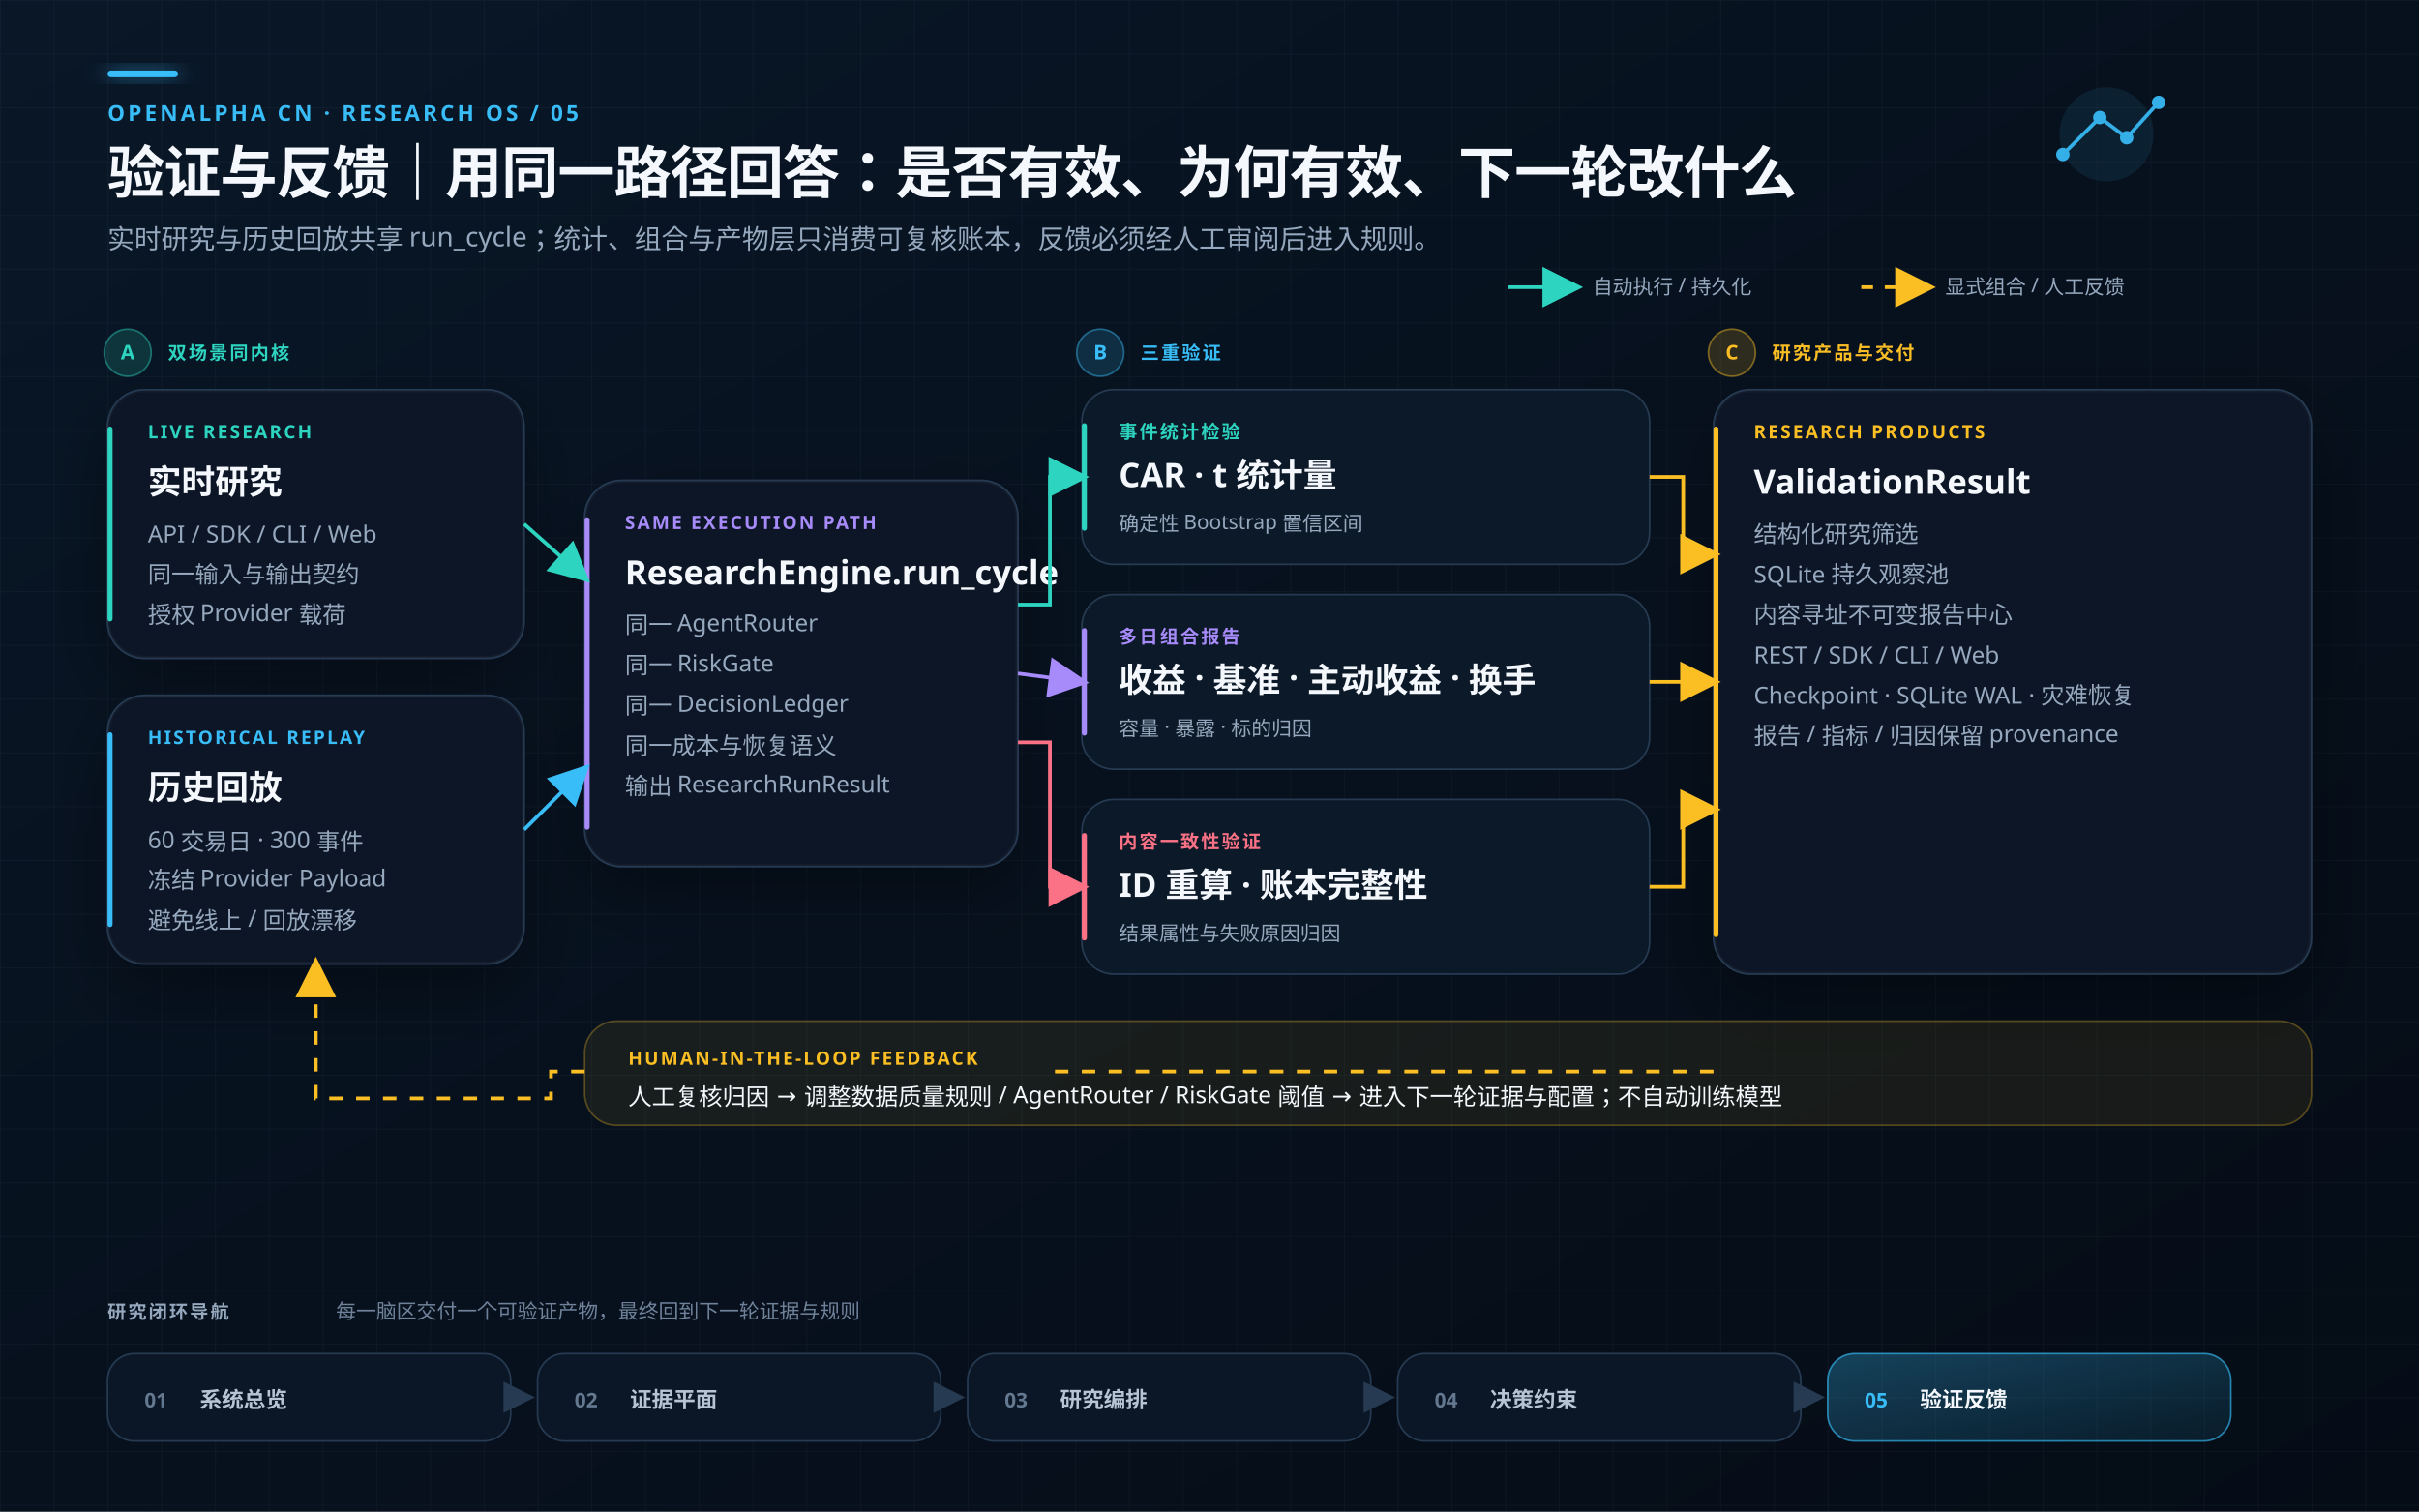
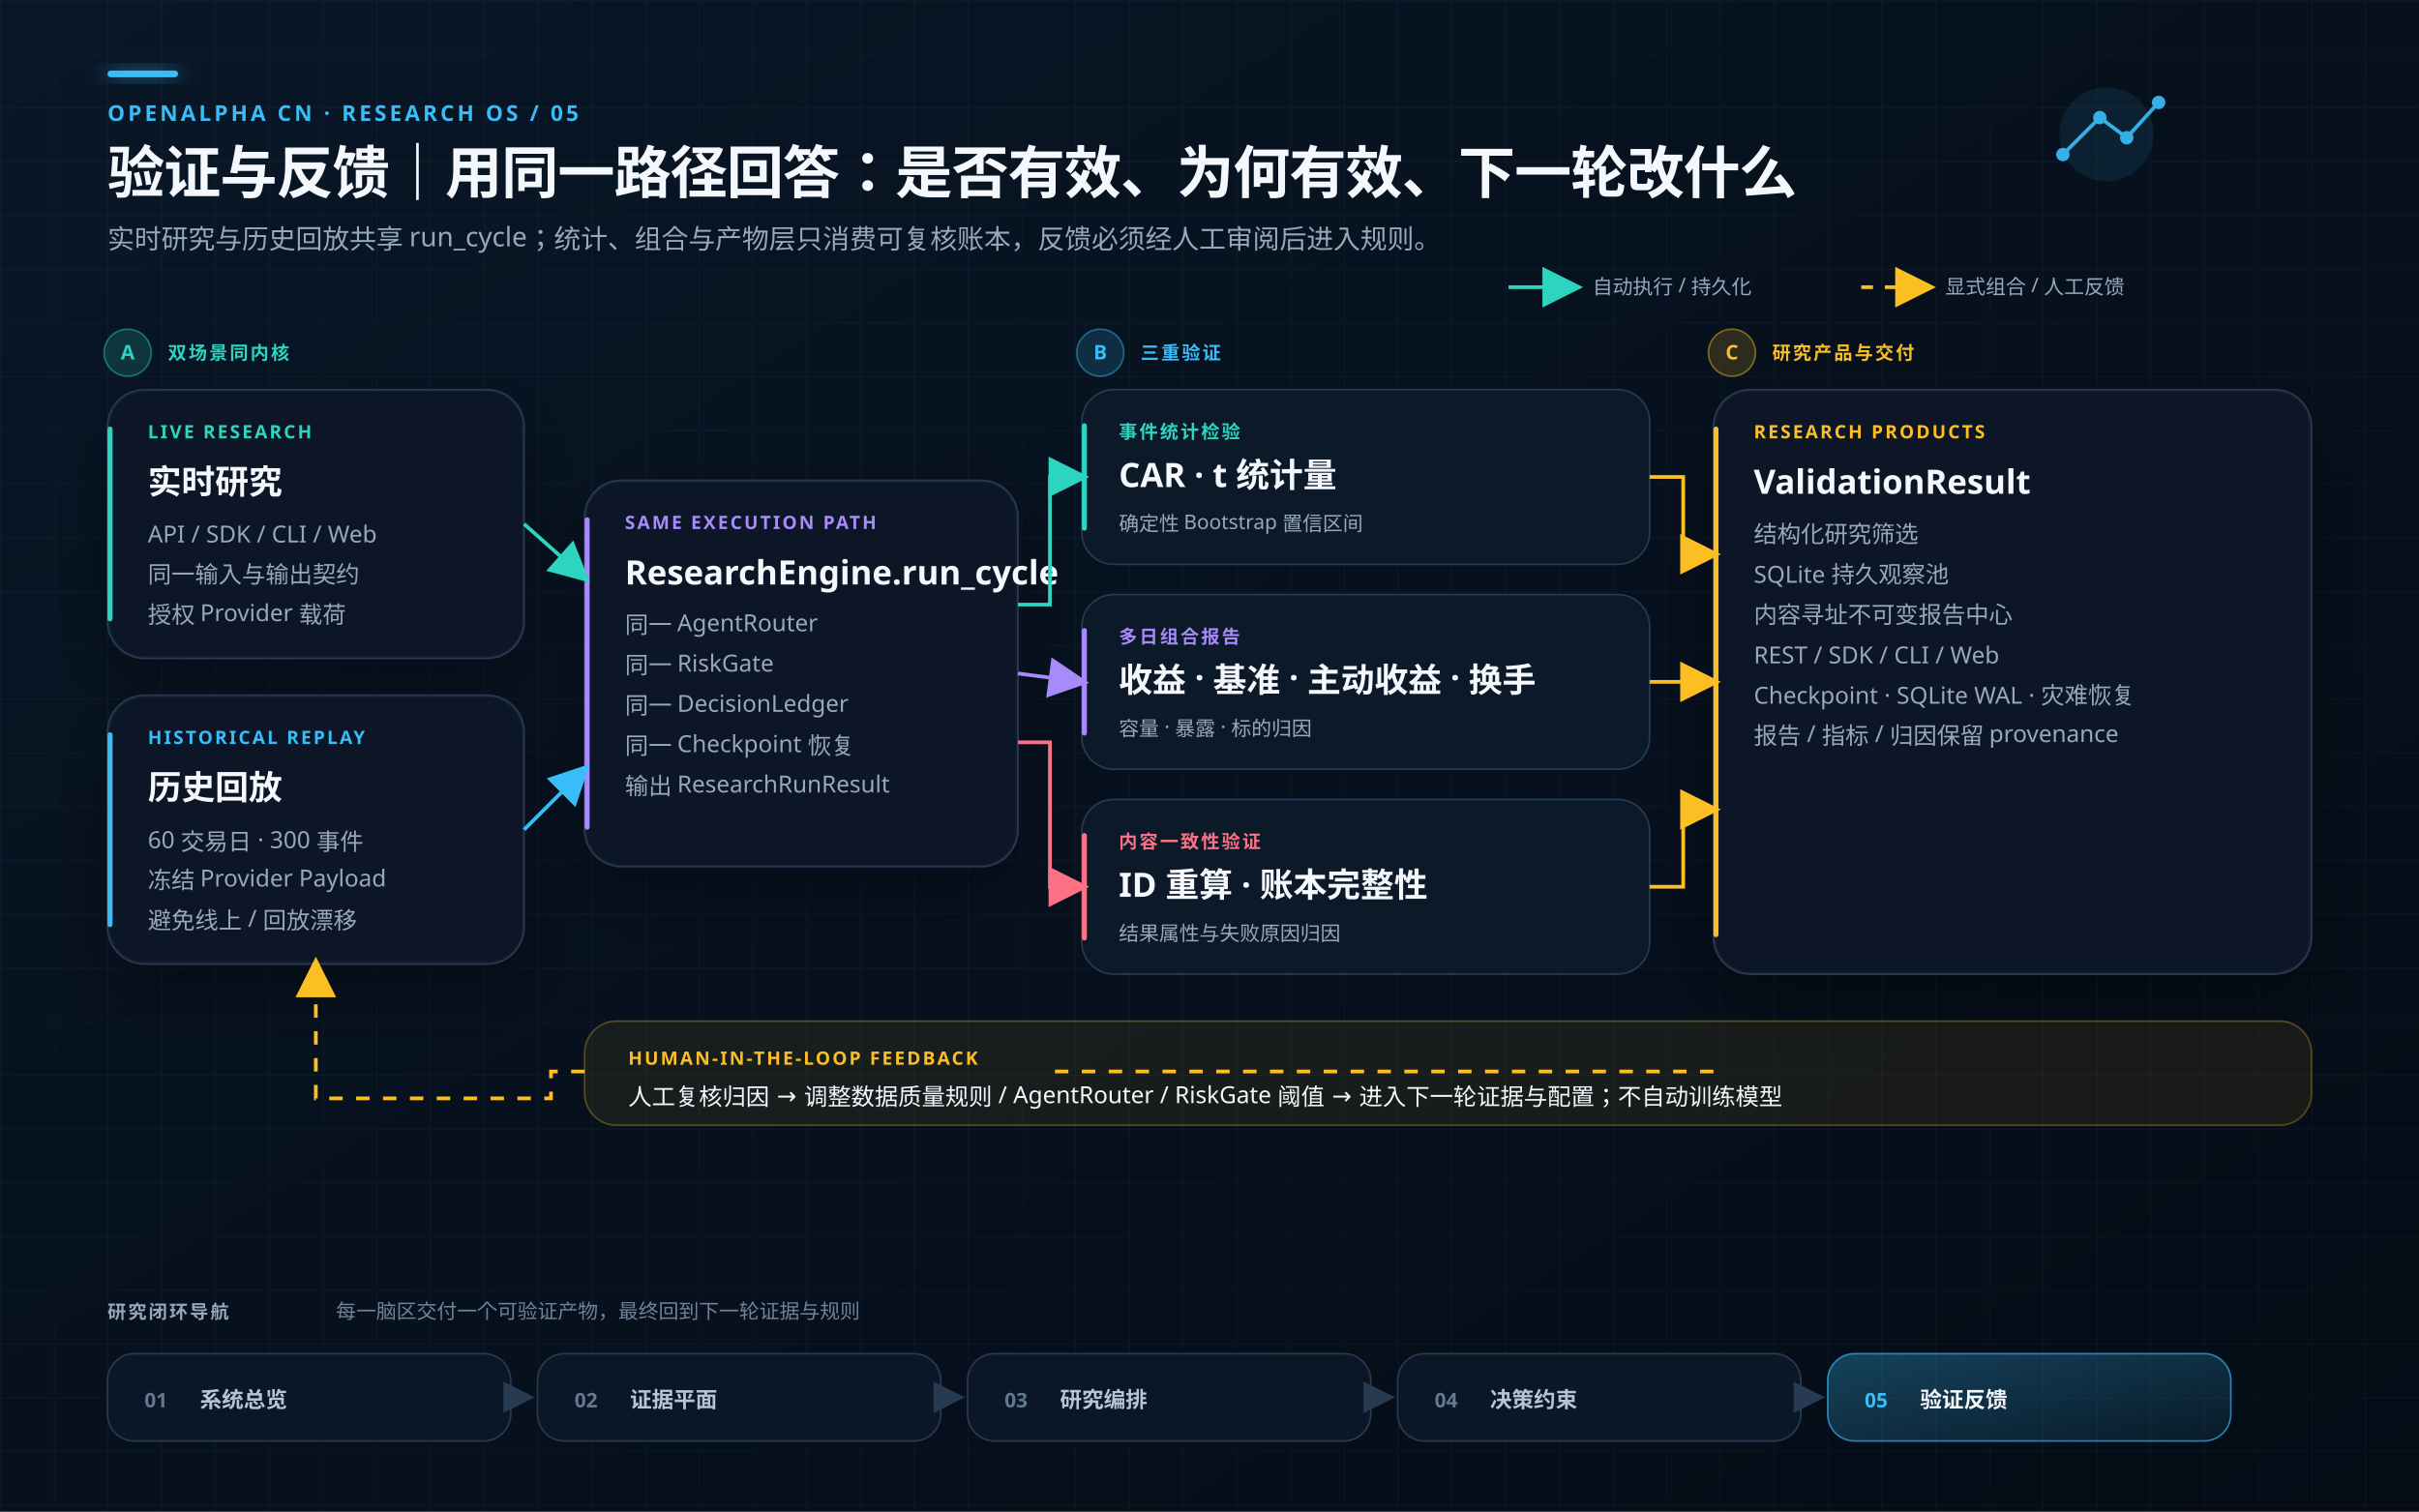
<svg xmlns="http://www.w3.org/2000/svg" width="1440" height="900" viewBox="0 0 1440 900" role="img" aria-labelledby="title desc">
  <defs>
    <linearGradient id="bgGradient" x1="0" y1="0" x2="1" y2="1">
      <stop offset="0" stop-color="#091727" />
      <stop offset=".48" stop-color="#07111E" />
      <stop offset="1" stop-color="#050C16" />
    </linearGradient>
    <radialGradient id="ambient" cx="0" cy="0" r="1" gradientTransform="translate(1160 40) rotate(135) scale(600 420)">
      <stop offset="0" stop-color="#38BDF8" stop-opacity=".16" />
      <stop offset=".62" stop-color="#38BDF8" stop-opacity=".025" />
      <stop offset="1" stop-color="#38BDF8" stop-opacity="0" />
    </radialGradient>
    <linearGradient id="activeNav" x1="0" y1="0" x2="1" y2="1">
      <stop offset="0" stop-color="#38BDF8" stop-opacity=".30" />
      <stop offset="1" stop-color="#38BDF8" stop-opacity=".08" />
    </linearGradient>
    <filter id="shadow" x="-20%" y="-20%" width="150%" height="170%">
      <feDropShadow dx="0" dy="16" stdDeviation="20" flood-color="#000000" flood-opacity=".34" />
    </filter>
    <filter id="softGlow" x="-100%" y="-100%" width="300%" height="300%">
      <feGaussianBlur stdDeviation="7" result="blur" />
      <feMerge>
        <feMergeNode in="blur" />
        <feMergeNode in="SourceGraphic" />
      </feMerge>
    </filter>
    <pattern id="grid" width="32" height="32" patternUnits="userSpaceOnUse">
      <path d="M32 0H0V32" fill="none" stroke="#6D87A3" stroke-width=".55" opacity=".12" />
    </pattern>
    <marker id="arrow" markerWidth="11" markerHeight="11" refX="9" refY="5.5" orient="auto" markerUnits="strokeWidth">
      <path d="M0 0L11 5.5L0 11Z" fill="context-stroke" />
    </marker>
    <style>
      text { font-family: Geist, "Plus Jakarta Sans", "Noto Sans SC", "Microsoft YaHei", sans-serif; }
      .eyebrow { font-size: 13px; font-weight: 760; letter-spacing: 1.8px; }
      .title { font-size: 34px; font-weight: 760; letter-spacing: -.5px; }
      .subtitle { font-size: 16px; font-weight: 480; }
      .micro { font-size: 11px; font-weight: 760; letter-spacing: 1.25px; }
      .cardTitle { font-size: 20px; font-weight: 720; }
      .body { font-size: 14px; font-weight: 490; }
      .small { font-size: 12px; font-weight: 520; }
      .mono { font-size: 12px; font-weight: 680; font-family: Geist Mono, "Noto Sans Mono CJK SC", monospace; }
      .metric { font-size: 28px; font-weight: 780; letter-spacing: -.5px; }
      .nav { font-size: 13px; font-weight: 680; }
      .navNum { font-size: 12px; font-weight: 800; }
    </style>
  </defs>
  <rect width="1440" height="900" fill="#07111E" />
  <rect width="1440" height="900" fill="url(#bgGradient)" />
  <rect width="1440" height="900" fill="url(#ambient)" />
  <rect width="1440" height="900" fill="url(#grid)" />
  <rect x="64" y="42" width="42" height="4" rx="2" fill="#38BDF8" filter="url(#softGlow)" />
  <text x="64" y="72" class="eyebrow" fill="#38BDF8">OPENALPHA CN · RESEARCH OS / 05</text>
  <text x="64" y="115" class="title" fill="#F4F7FB">验证与反馈｜用同一路径回答：是否有效、为何有效、下一轮改什么</text>
  <text x="64" y="148" class="subtitle" fill="#96A8BE">实时研究与历史回放共享 run_cycle；统计、组合与产物层只消费可复核账本，反馈必须经人工审阅后进入规则。</text>
  <g transform="translate(1210 50)" opacity=".92">
    <circle cx="44" cy="30" r="28" fill="#38BDF8" opacity=".09" />
    <path d="M18 42L40 20L56 32L75 11" fill="none" stroke="#38BDF8" stroke-width="2.2" />
    <circle cx="18" cy="42" r="4" fill="#38BDF8" />
    <circle cx="40" cy="20" r="4" fill="#38BDF8" />
    <circle cx="56" cy="32" r="4" fill="#38BDF8" />
    <circle cx="75" cy="11" r="4" fill="#38BDF8" />
  </g>
  <line x1="898" y1="171" x2="938" y2="171" stroke="#2DD4BF" stroke-width="2.2" marker-end="url(#arrow)" />
  <text x="948" y="175" class="small" fill="#96A8BE" text-anchor="start" opacity="1">自动执行 / 持久化</text>
  <line x1="1108" y1="171" x2="1148" y2="171" stroke="#FBBF24" stroke-width="2.2" stroke-dasharray="7 7" marker-end="url(#arrow)" />
  <text x="1158" y="175" class="small" fill="#96A8BE" text-anchor="start" opacity="1">显式组合 / 人工反馈</text>
  <circle cx="76" cy="210" r="14" fill="#2DD4BF" fill-opacity=".16" stroke="#2DD4BF" stroke-opacity=".45" />
  <text x="76" y="214" class="navNum" fill="#2DD4BF" text-anchor="middle" opacity="1">A</text>
  <text x="100" y="214" class="micro" fill="#2DD4BF" text-anchor="start" opacity="1">双场景同内核</text>
  <rect x="64" y="232" width="248" height="160" rx="22" fill="#0C1928" stroke="#263A52" filter="url(#shadow)" />
  <rect x="65" y="233" width="246" height="158" rx="21" fill="none" stroke="#FFFFFF" stroke-opacity=".035" />
  <rect x="64" y="254" width="3" height="116" rx="1.5" fill="#2DD4BF" />
  <text x="88" y="261" class="micro" fill="#2DD4BF" text-anchor="start" opacity="1">LIVE RESEARCH</text>
  <text x="88" y="294" class="cardTitle" fill="#F4F7FB" text-anchor="start" opacity="1">实时研究</text>
  <text x="88" y="323" class="body" fill="#96A8BE" text-anchor="start" opacity="1">API / SDK / CLI / Web</text>
  <text x="88" y="347" class="body" fill="#96A8BE" text-anchor="start" opacity="1">同一输入与输出契约</text>
  <text x="88" y="371" class="body" fill="#96A8BE" text-anchor="start" opacity="1">授权 Provider 载荷</text>
  <rect x="64" y="414" width="248" height="160" rx="22" fill="#0C1928" stroke="#263A52" filter="url(#shadow)" />
  <rect x="65" y="415" width="246" height="158" rx="21" fill="none" stroke="#FFFFFF" stroke-opacity=".035" />
  <rect x="64" y="436" width="3" height="116" rx="1.5" fill="#38BDF8" />
  <text x="88" y="443" class="micro" fill="#38BDF8" text-anchor="start" opacity="1">HISTORICAL REPLAY</text>
  <text x="88" y="476" class="cardTitle" fill="#F4F7FB" text-anchor="start" opacity="1">历史回放</text>
  <text x="88" y="505" class="body" fill="#96A8BE" text-anchor="start" opacity="1">60 交易日 · 300 事件</text>
  <text x="88" y="529" class="body" fill="#96A8BE" text-anchor="start" opacity="1">冻结 Provider Payload</text>
  <text x="88" y="553" class="body" fill="#96A8BE" text-anchor="start" opacity="1">避免线上 / 回放漂移</text>
  <rect x="348" y="286" width="258" height="230" rx="22" fill="#0C1928" stroke="#263A52" filter="url(#shadow)" />
  <rect x="349" y="287" width="256" height="228" rx="21" fill="none" stroke="#FFFFFF" stroke-opacity=".035" />
  <rect x="348" y="308" width="3" height="186" rx="1.5" fill="#A78BFA" />
  <text x="372" y="315" class="micro" fill="#A78BFA" text-anchor="start" opacity="1">SAME EXECUTION PATH</text>
  <text x="372" y="348" class="cardTitle" fill="#F4F7FB" text-anchor="start" opacity="1">ResearchEngine.run_cycle</text>
  <text x="372" y="377" class="body" fill="#96A8BE" text-anchor="start" opacity="1">同一 AgentRouter</text>
  <text x="372" y="401" class="body" fill="#96A8BE" text-anchor="start" opacity="1">同一 RiskGate</text>
  <text x="372" y="425" class="body" fill="#96A8BE" text-anchor="start" opacity="1">同一 DecisionLedger</text>
-   <text x="372" y="449" class="body" fill="#96A8BE" text-anchor="start" opacity="1">同一成本与恢复语义</text>
+   <text x="372" y="449" class="body" fill="#96A8BE" text-anchor="start" opacity="1">同一 Checkpoint 恢复</text>
  <text x="372" y="473" class="body" fill="#96A8BE" text-anchor="start" opacity="1">输出 ResearchRunResult</text>
  <path d="M312 312L348 344" fill="none" stroke="#2DD4BF" stroke-width="2.2" marker-end="url(#arrow)" />
  <path d="M312 494L348 458" fill="none" stroke="#38BDF8" stroke-width="2.2" marker-end="url(#arrow)" />
  <circle cx="655" cy="210" r="14" fill="#38BDF8" fill-opacity=".16" stroke="#38BDF8" stroke-opacity=".45" />
  <text x="655" y="214" class="navNum" fill="#38BDF8" text-anchor="middle" opacity="1">B</text>
  <text x="679" y="214" class="micro" fill="#38BDF8" text-anchor="start" opacity="1">三重验证</text>
  <rect x="644" y="232" width="338" height="104" rx="19" fill="#0C1928" stroke="#263A52" />
  <rect x="644" y="252" width="3" height="64" rx="1.5" fill="#2DD4BF" />
  <text x="666" y="261" class="micro" fill="#2DD4BF" text-anchor="start" opacity="1">事件统计检验</text>
  <text x="666" y="290" class="cardTitle" fill="#F4F7FB" text-anchor="start" opacity="1">CAR · t 统计量</text>
  <text x="666" y="316" class="small" fill="#96A8BE" text-anchor="start" opacity="1">确定性 Bootstrap 置信区间</text>
  <rect x="644" y="354" width="338" height="104" rx="19" fill="#0C1928" stroke="#263A52" />
  <rect x="644" y="374" width="3" height="64" rx="1.5" fill="#A78BFA" />
  <text x="666" y="383" class="micro" fill="#A78BFA" text-anchor="start" opacity="1">多日组合报告</text>
  <text x="666" y="412" class="cardTitle" fill="#F4F7FB" text-anchor="start" opacity="1">收益 · 基准 · 主动收益 · 换手</text>
  <text x="666" y="438" class="small" fill="#96A8BE" text-anchor="start" opacity="1">容量 · 暴露 · 标的归因</text>
  <rect x="644" y="476" width="338" height="104" rx="19" fill="#0C1928" stroke="#263A52" />
  <rect x="644" y="496" width="3" height="64" rx="1.5" fill="#FB7185" />
  <text x="666" y="505" class="micro" fill="#FB7185" text-anchor="start" opacity="1">内容一致性验证</text>
  <text x="666" y="534" class="cardTitle" fill="#F4F7FB" text-anchor="start" opacity="1">ID 重算 · 账本完整性</text>
  <text x="666" y="560" class="small" fill="#96A8BE" text-anchor="start" opacity="1">结果属性与失败原因归因</text>
  <path d="M606 360H625V284H644" fill="none" stroke="#2DD4BF" stroke-width="2.2" marker-end="url(#arrow)" opacity="1" />
  <path d="M606 401L644 406" fill="none" stroke="#A78BFA" stroke-width="2.2" marker-end="url(#arrow)" />
  <path d="M606 442H625V528H644" fill="none" stroke="#FB7185" stroke-width="2.2" marker-end="url(#arrow)" opacity="1" />
  <circle cx="1031" cy="210" r="14" fill="#FBBF24" fill-opacity=".16" stroke="#FBBF24" stroke-opacity=".45" />
  <text x="1031" y="214" class="navNum" fill="#FBBF24" text-anchor="middle" opacity="1">C</text>
  <text x="1055" y="214" class="micro" fill="#FBBF24" text-anchor="start" opacity="1">研究产品与交付</text>
  <rect x="1020" y="232" width="356" height="348" rx="22" fill="#0C1928" stroke="#263A52" filter="url(#shadow)" />
  <rect x="1021" y="233" width="354" height="346" rx="21" fill="none" stroke="#FFFFFF" stroke-opacity=".035" />
  <rect x="1020" y="254" width="3" height="304" rx="1.5" fill="#FBBF24" />
  <text x="1044" y="261" class="micro" fill="#FBBF24" text-anchor="start" opacity="1">RESEARCH PRODUCTS</text>
  <text x="1044" y="294" class="cardTitle" fill="#F4F7FB" text-anchor="start" opacity="1">ValidationResult</text>
  <text x="1044" y="323" class="body" fill="#96A8BE" text-anchor="start" opacity="1">结构化研究筛选</text>
  <text x="1044" y="347" class="body" fill="#96A8BE" text-anchor="start" opacity="1">SQLite 持久观察池</text>
  <text x="1044" y="371" class="body" fill="#96A8BE" text-anchor="start" opacity="1">内容寻址不可变报告中心</text>
  <text x="1044" y="395" class="body" fill="#96A8BE" text-anchor="start" opacity="1">REST / SDK / CLI / Web</text>
  <text x="1044" y="419" class="body" fill="#96A8BE" text-anchor="start" opacity="1">Checkpoint · SQLite WAL · 灾难恢复</text>
  <text x="1044" y="443" class="body" fill="#96A8BE" text-anchor="start" opacity="1">报告 / 指标 / 归因保留 provenance</text>
  <path d="M982 284H1002V330H1020" fill="none" stroke="#FBBF24" stroke-width="2.2" marker-end="url(#arrow)" opacity="1" />
  <path d="M982 406L1020 406" fill="none" stroke="#FBBF24" stroke-width="2.2" marker-end="url(#arrow)" />
  <path d="M982 528H1002V482H1020" fill="none" stroke="#FBBF24" stroke-width="2.2" marker-end="url(#arrow)" opacity="1" />
  <rect x="348" y="608" width="1028" height="62" rx="19" fill="#FBBF24" fill-opacity=".075" stroke="#FBBF24" stroke-opacity=".30" />
  <text x="374" y="634" class="micro" fill="#FBBF24" text-anchor="start" opacity="1">HUMAN-IN-THE-LOOP FEEDBACK</text>
  <text x="374" y="658" class="body" fill="#F4F7FB" text-anchor="start" opacity="1">人工复核归因 → 调整数据质量规则 / AgentRouter / RiskGate 阈值 → 进入下一轮证据与配置；不自动训练模型</text>
  <path d="M1020 638H620" fill="none" stroke="#FBBF24" stroke-width="2.2" stroke-dasharray="8 8" opacity="1" />
  <path d="M348 638H328V654H188V574" fill="none" stroke="#FBBF24" stroke-width="2.2" stroke-dasharray="8 8" marker-end="url(#arrow)" opacity="1" />
  <text x="64" y="785" class="micro" fill="#96A8BE" text-anchor="start" opacity="1">研究闭环导航</text>
  <text x="200" y="785" class="small" fill="#6F829A" text-anchor="start" opacity="1">每一脑区交付一个可验证产物，最终回到下一轮证据与规则</text>
  <rect x="64" y="806" width="240" height="52" rx="16" fill="#0B1726" stroke="#263A52" />
  <text x="86" y="838" class="navNum" fill="#647890" text-anchor="start" opacity="1">01</text>
  <text x="119" y="838" class="nav" fill="#B7C4D4" text-anchor="start" opacity="1">系统总览</text>
  <path d="M309 832H315" stroke="#263A52" stroke-width="1.7" marker-end="url(#arrow)" />
  <rect x="320" y="806" width="240" height="52" rx="16" fill="#0B1726" stroke="#263A52" />
  <text x="342" y="838" class="navNum" fill="#647890" text-anchor="start" opacity="1">02</text>
  <text x="375" y="838" class="nav" fill="#B7C4D4" text-anchor="start" opacity="1">证据平面</text>
  <path d="M565 832H571" stroke="#263A52" stroke-width="1.7" marker-end="url(#arrow)" />
  <rect x="576" y="806" width="240" height="52" rx="16" fill="#0B1726" stroke="#263A52" />
  <text x="598" y="838" class="navNum" fill="#647890" text-anchor="start" opacity="1">03</text>
  <text x="631" y="838" class="nav" fill="#B7C4D4" text-anchor="start" opacity="1">研究编排</text>
  <path d="M821 832H827" stroke="#263A52" stroke-width="1.7" marker-end="url(#arrow)" />
  <rect x="832" y="806" width="240" height="52" rx="16" fill="#0B1726" stroke="#263A52" />
  <text x="854" y="838" class="navNum" fill="#647890" text-anchor="start" opacity="1">04</text>
  <text x="887" y="838" class="nav" fill="#B7C4D4" text-anchor="start" opacity="1">决策约束</text>
  <path d="M1077 832H1083" stroke="#263A52" stroke-width="1.7" marker-end="url(#arrow)" />
  <rect x="1088" y="806" width="240" height="52" rx="16" fill="url(#activeNav)" stroke="#38BDF8" stroke-opacity=".64" />
  <text x="1110" y="838" class="navNum" fill="#38BDF8" text-anchor="start" opacity="1">05</text>
  <text x="1143" y="838" class="nav" fill="#F4F7FB" text-anchor="start" opacity="1">验证反馈</text>
</svg>
